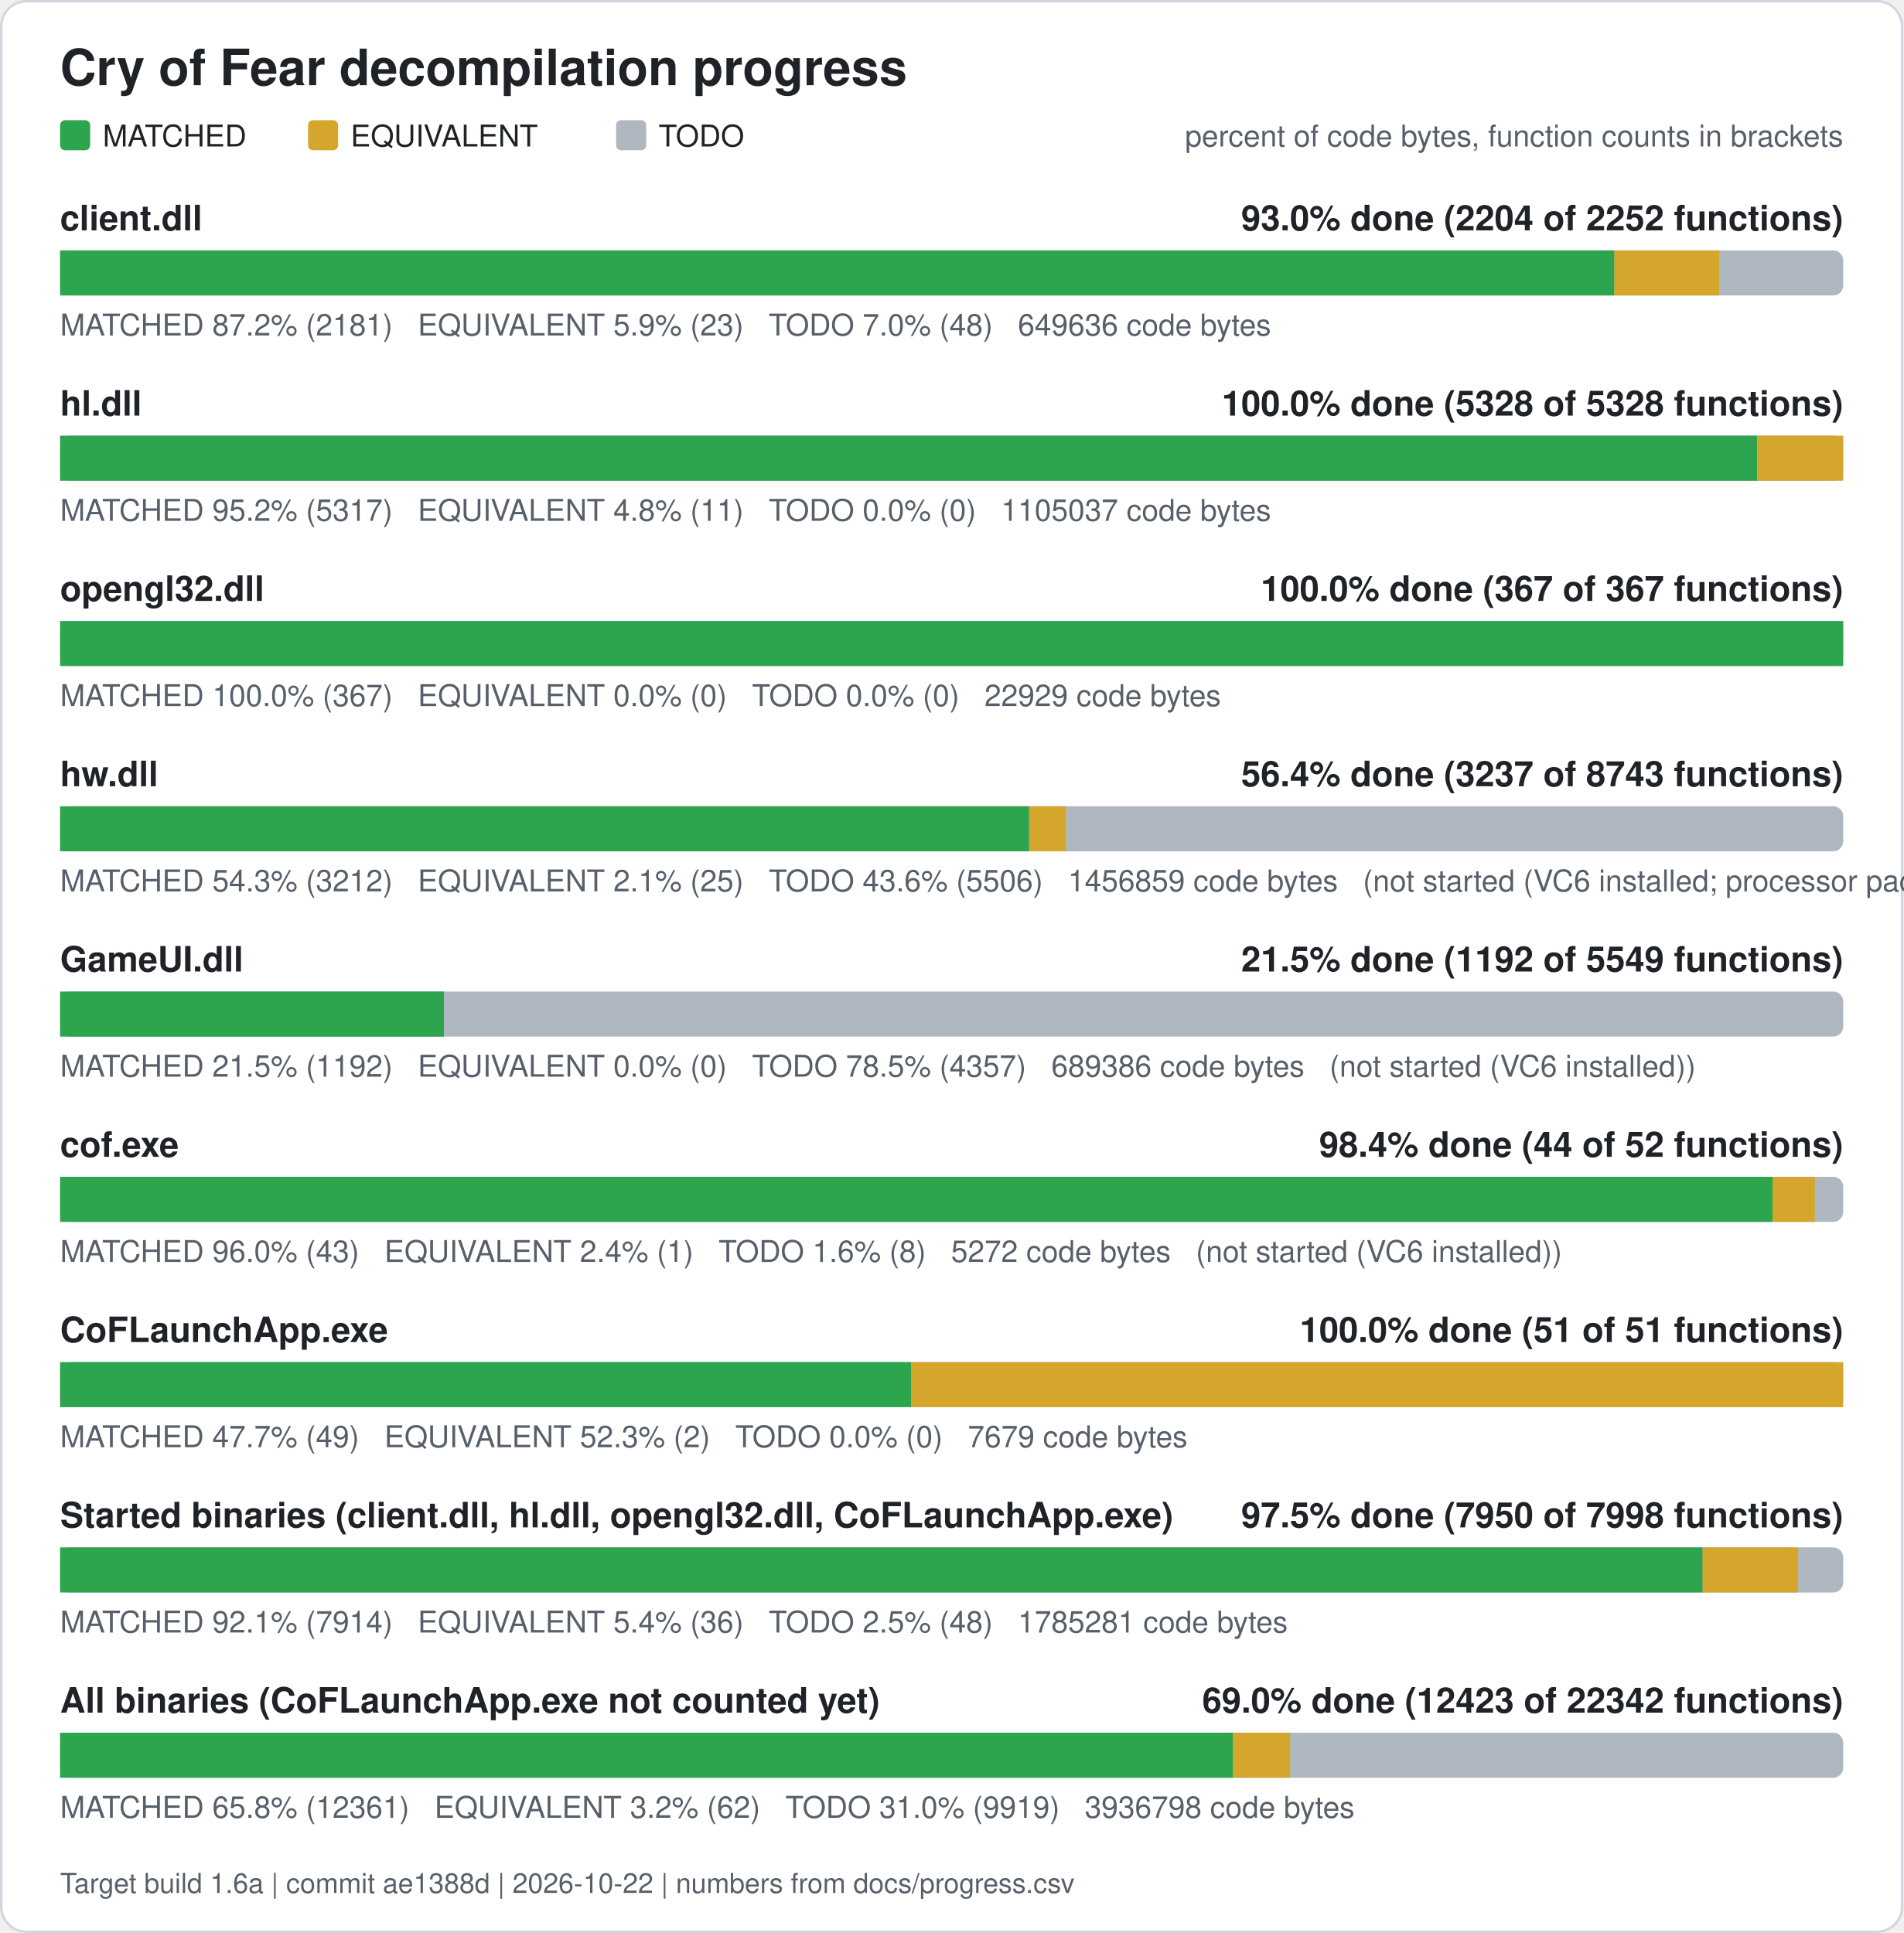
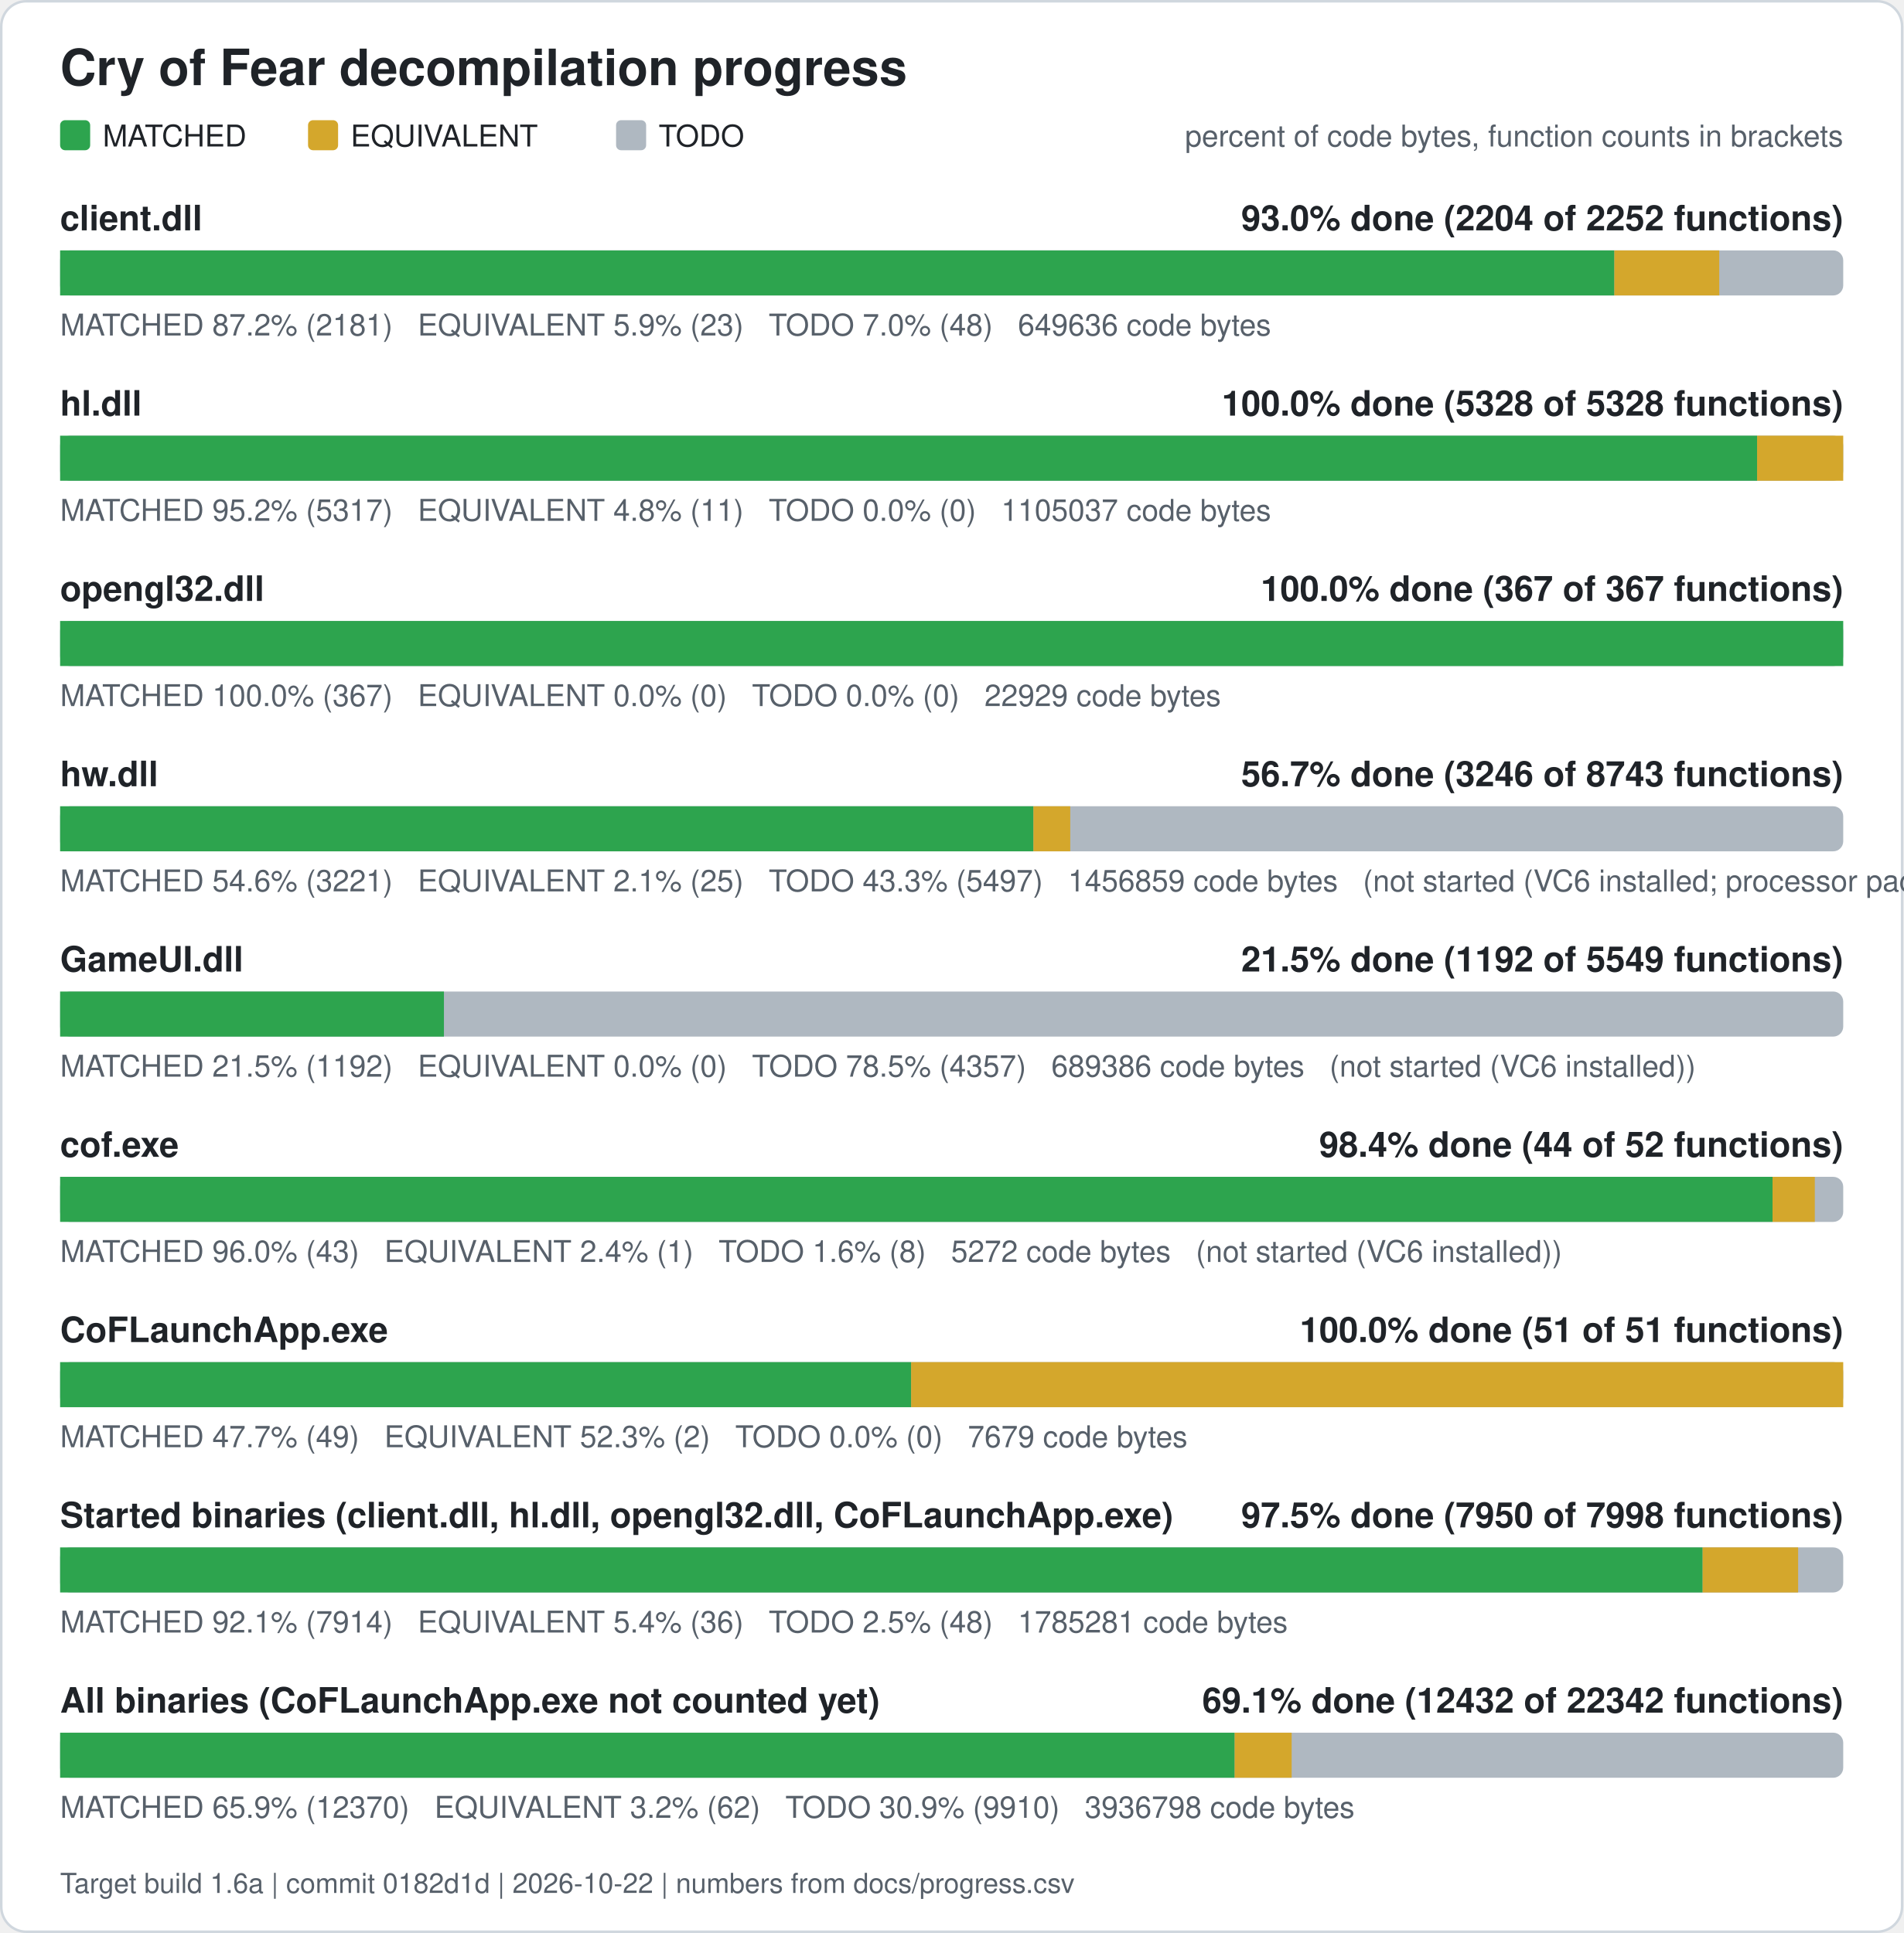
<svg xmlns="http://www.w3.org/2000/svg" width="760" height="772" viewBox="0 0 760 772" role="img" aria-label="Cry of Fear decompilation progress">
  <rect x="0.5" y="0.5" width="759" height="771" rx="10" fill="#ffffff" stroke="#d0d7de" />
  <text x="24" y="34" font-family="Segoe UI, Helvetica, Arial, sans-serif" font-size="20" font-weight="600" fill="#1f2328">Cry of Fear decompilation progress</text>
  <rect x="24" y="48" width="12" height="12" rx="2" fill="#2da44e" />
  <text x="41" y="58.5" font-family="Segoe UI, Helvetica, Arial, sans-serif" font-size="12" fill="#1f2328">MATCHED</text>
  <rect x="123" y="48" width="12" height="12" rx="2" fill="#d4a72c" />
  <text x="140" y="58.5" font-family="Segoe UI, Helvetica, Arial, sans-serif" font-size="12" fill="#1f2328">EQUIVALENT</text>
  <rect x="246" y="48" width="12" height="12" rx="2" fill="#afb8c1" />
  <text x="263" y="58.5" font-family="Segoe UI, Helvetica, Arial, sans-serif" font-size="12" fill="#1f2328">TODO</text>
  <text x="736" y="58.5" font-family="Segoe UI, Helvetica, Arial, sans-serif" font-size="12" fill="#57606a" text-anchor="end">percent of code bytes, function counts in brackets</text>
  <text x="24" y="92" font-family="Segoe UI, Helvetica, Arial, sans-serif" font-size="14" font-weight="600" fill="#1f2328">client.dll</text>
  <text x="736" y="92" font-family="Segoe UI, Helvetica, Arial, sans-serif" font-size="14" font-weight="600" fill="#1f2328" text-anchor="end">93.0% done (2204 of 2252 functions)</text>
  <rect x="24" y="100" width="712" height="18" rx="4" fill="#afb8c1" />
  <rect x="24.00" y="100" width="620.61" height="18" fill="#2da44e" />
  <rect x="644.61" y="100" width="41.89" height="18" fill="#d4a72c" />
  <text x="24" y="134" font-family="Segoe UI, Helvetica, Arial, sans-serif" font-size="12" fill="#57606a" xml:space="preserve">MATCHED 87.2% (2181)   EQUIVALENT 5.9% (23)   TODO 7.0% (48)   649636 code bytes</text>
  <text x="24" y="166" font-family="Segoe UI, Helvetica, Arial, sans-serif" font-size="14" font-weight="600" fill="#1f2328">hl.dll</text>
  <text x="736" y="166" font-family="Segoe UI, Helvetica, Arial, sans-serif" font-size="14" font-weight="600" fill="#1f2328" text-anchor="end">100.0% done (5328 of 5328 functions)</text>
  <rect x="24" y="174" width="712" height="18" rx="4" fill="#afb8c1" />
  <rect x="24.00" y="174" width="677.61" height="18" fill="#2da44e" />
  <rect x="701.61" y="174" width="34.39" height="18" fill="#d4a72c" />
  <text x="24" y="208" font-family="Segoe UI, Helvetica, Arial, sans-serif" font-size="12" fill="#57606a" xml:space="preserve">MATCHED 95.2% (5317)   EQUIVALENT 4.8% (11)   TODO 0.0% (0)   1105037 code bytes</text>
  <text x="24" y="240" font-family="Segoe UI, Helvetica, Arial, sans-serif" font-size="14" font-weight="600" fill="#1f2328">opengl32.dll</text>
  <text x="736" y="240" font-family="Segoe UI, Helvetica, Arial, sans-serif" font-size="14" font-weight="600" fill="#1f2328" text-anchor="end">100.0% done (367 of 367 functions)</text>
  <rect x="24" y="248" width="712" height="18" rx="4" fill="#afb8c1" />
  <rect x="24.00" y="248" width="712.00" height="18" fill="#2da44e" />
  <text x="24" y="282" font-family="Segoe UI, Helvetica, Arial, sans-serif" font-size="12" fill="#57606a" xml:space="preserve">MATCHED 100.0% (367)   EQUIVALENT 0.0% (0)   TODO 0.0% (0)   22929 code bytes</text>
  <text x="24" y="314" font-family="Segoe UI, Helvetica, Arial, sans-serif" font-size="14" font-weight="600" fill="#1f2328">hw.dll</text>
-   <text x="736" y="314" font-family="Segoe UI, Helvetica, Arial, sans-serif" font-size="14" font-weight="600" fill="#1f2328" text-anchor="end">56.4% done (3237 of 8743 functions)</text>
+   <text x="736" y="314" font-family="Segoe UI, Helvetica, Arial, sans-serif" font-size="14" font-weight="600" fill="#1f2328" text-anchor="end">56.7% done (3246 of 8743 functions)</text>
  <rect x="24" y="322" width="712" height="18" rx="4" fill="#afb8c1" />
-   <rect x="24.00" y="322" width="386.94" height="18" fill="#2da44e" />
-   <rect x="410.94" y="322" width="14.71" height="18" fill="#d4a72c" />
-   <text x="24" y="356" font-family="Segoe UI, Helvetica, Arial, sans-serif" font-size="12" fill="#57606a" xml:space="preserve">MATCHED 54.3% (3212)   EQUIVALENT 2.1% (25)   TODO 43.6% (5506)   1456859 code bytes   (not started (VC6 installed; processor pack and VS 2005 objects need those compilers))</text>
+   <rect x="24.00" y="322" width="388.64" height="18" fill="#2da44e" />
+   <rect x="412.64" y="322" width="14.71" height="18" fill="#d4a72c" />
+   <text x="24" y="356" font-family="Segoe UI, Helvetica, Arial, sans-serif" font-size="12" fill="#57606a" xml:space="preserve">MATCHED 54.6% (3221)   EQUIVALENT 2.1% (25)   TODO 43.3% (5497)   1456859 code bytes   (not started (VC6 installed; processor pack and VS 2005 objects need those compilers))</text>
  <text x="24" y="388" font-family="Segoe UI, Helvetica, Arial, sans-serif" font-size="14" font-weight="600" fill="#1f2328">GameUI.dll</text>
  <text x="736" y="388" font-family="Segoe UI, Helvetica, Arial, sans-serif" font-size="14" font-weight="600" fill="#1f2328" text-anchor="end">21.5% done (1192 of 5549 functions)</text>
  <rect x="24" y="396" width="712" height="18" rx="4" fill="#afb8c1" />
  <rect x="24.00" y="396" width="153.26" height="18" fill="#2da44e" />
  <text x="24" y="430" font-family="Segoe UI, Helvetica, Arial, sans-serif" font-size="12" fill="#57606a" xml:space="preserve">MATCHED 21.5% (1192)   EQUIVALENT 0.0% (0)   TODO 78.5% (4357)   689386 code bytes   (not started (VC6 installed))</text>
  <text x="24" y="462" font-family="Segoe UI, Helvetica, Arial, sans-serif" font-size="14" font-weight="600" fill="#1f2328">cof.exe</text>
  <text x="736" y="462" font-family="Segoe UI, Helvetica, Arial, sans-serif" font-size="14" font-weight="600" fill="#1f2328" text-anchor="end">98.4% done (44 of 52 functions)</text>
  <rect x="24" y="470" width="712" height="18" rx="4" fill="#afb8c1" />
  <rect x="24.00" y="470" width="683.77" height="18" fill="#2da44e" />
  <rect x="707.77" y="470" width="16.88" height="18" fill="#d4a72c" />
  <text x="24" y="504" font-family="Segoe UI, Helvetica, Arial, sans-serif" font-size="12" fill="#57606a" xml:space="preserve">MATCHED 96.0% (43)   EQUIVALENT 2.4% (1)   TODO 1.6% (8)   5272 code bytes   (not started (VC6 installed))</text>
  <text x="24" y="536" font-family="Segoe UI, Helvetica, Arial, sans-serif" font-size="14" font-weight="600" fill="#1f2328">CoFLaunchApp.exe</text>
  <text x="736" y="536" font-family="Segoe UI, Helvetica, Arial, sans-serif" font-size="14" font-weight="600" fill="#1f2328" text-anchor="end">100.0% done (51 of 51 functions)</text>
  <rect x="24" y="544" width="712" height="18" rx="4" fill="#afb8c1" />
  <rect x="24.00" y="544" width="339.82" height="18" fill="#2da44e" />
  <rect x="363.82" y="544" width="372.18" height="18" fill="#d4a72c" />
  <text x="24" y="578" font-family="Segoe UI, Helvetica, Arial, sans-serif" font-size="12" fill="#57606a" xml:space="preserve">MATCHED 47.7% (49)   EQUIVALENT 52.3% (2)   TODO 0.0% (0)   7679 code bytes</text>
  <text x="24" y="610" font-family="Segoe UI, Helvetica, Arial, sans-serif" font-size="14" font-weight="600" fill="#1f2328">Started binaries (client.dll, hl.dll, opengl32.dll, CoFLaunchApp.exe)</text>
  <text x="736" y="610" font-family="Segoe UI, Helvetica, Arial, sans-serif" font-size="14" font-weight="600" fill="#1f2328" text-anchor="end">97.5% done (7950 of 7998 functions)</text>
  <rect x="24" y="618" width="712" height="18" rx="4" fill="#afb8c1" />
  <rect x="24.00" y="618" width="655.86" height="18" fill="#2da44e" />
  <rect x="679.86" y="618" width="38.13" height="18" fill="#d4a72c" />
  <text x="24" y="652" font-family="Segoe UI, Helvetica, Arial, sans-serif" font-size="12" fill="#57606a" xml:space="preserve">MATCHED 92.1% (7914)   EQUIVALENT 5.4% (36)   TODO 2.5% (48)   1785281 code bytes</text>
  <text x="24" y="684" font-family="Segoe UI, Helvetica, Arial, sans-serif" font-size="14" font-weight="600" fill="#1f2328">All binaries (CoFLaunchApp.exe not counted yet)</text>
-   <text x="736" y="684" font-family="Segoe UI, Helvetica, Arial, sans-serif" font-size="14" font-weight="600" fill="#1f2328" text-anchor="end">69.0% done (12423 of 22342 functions)</text>
+   <text x="736" y="684" font-family="Segoe UI, Helvetica, Arial, sans-serif" font-size="14" font-weight="600" fill="#1f2328" text-anchor="end">69.1% done (12432 of 22342 functions)</text>
  <rect x="24" y="692" width="712" height="18" rx="4" fill="#afb8c1" />
-   <rect x="24.00" y="692" width="468.37" height="18" fill="#2da44e" />
-   <rect x="492.37" y="692" width="22.76" height="18" fill="#d4a72c" />
-   <text x="24" y="726" font-family="Segoe UI, Helvetica, Arial, sans-serif" font-size="12" fill="#57606a" xml:space="preserve">MATCHED 65.8% (12361)   EQUIVALENT 3.2% (62)   TODO 31.0% (9919)   3936798 code bytes</text>
-   <text x="24" y="756" font-family="Segoe UI, Helvetica, Arial, sans-serif" font-size="11" fill="#57606a">Target build 1.6a | commit ae1388d | 2026-10-22 | numbers from docs/progress.csv</text>
+   <rect x="24.00" y="692" width="469.00" height="18" fill="#2da44e" />
+   <rect x="493.00" y="692" width="22.76" height="18" fill="#d4a72c" />
+   <text x="24" y="726" font-family="Segoe UI, Helvetica, Arial, sans-serif" font-size="12" fill="#57606a" xml:space="preserve">MATCHED 65.9% (12370)   EQUIVALENT 3.2% (62)   TODO 30.9% (9910)   3936798 code bytes</text>
+   <text x="24" y="756" font-family="Segoe UI, Helvetica, Arial, sans-serif" font-size="11" fill="#57606a">Target build 1.6a | commit 0182d1d | 2026-10-22 | numbers from docs/progress.csv</text>
</svg>
